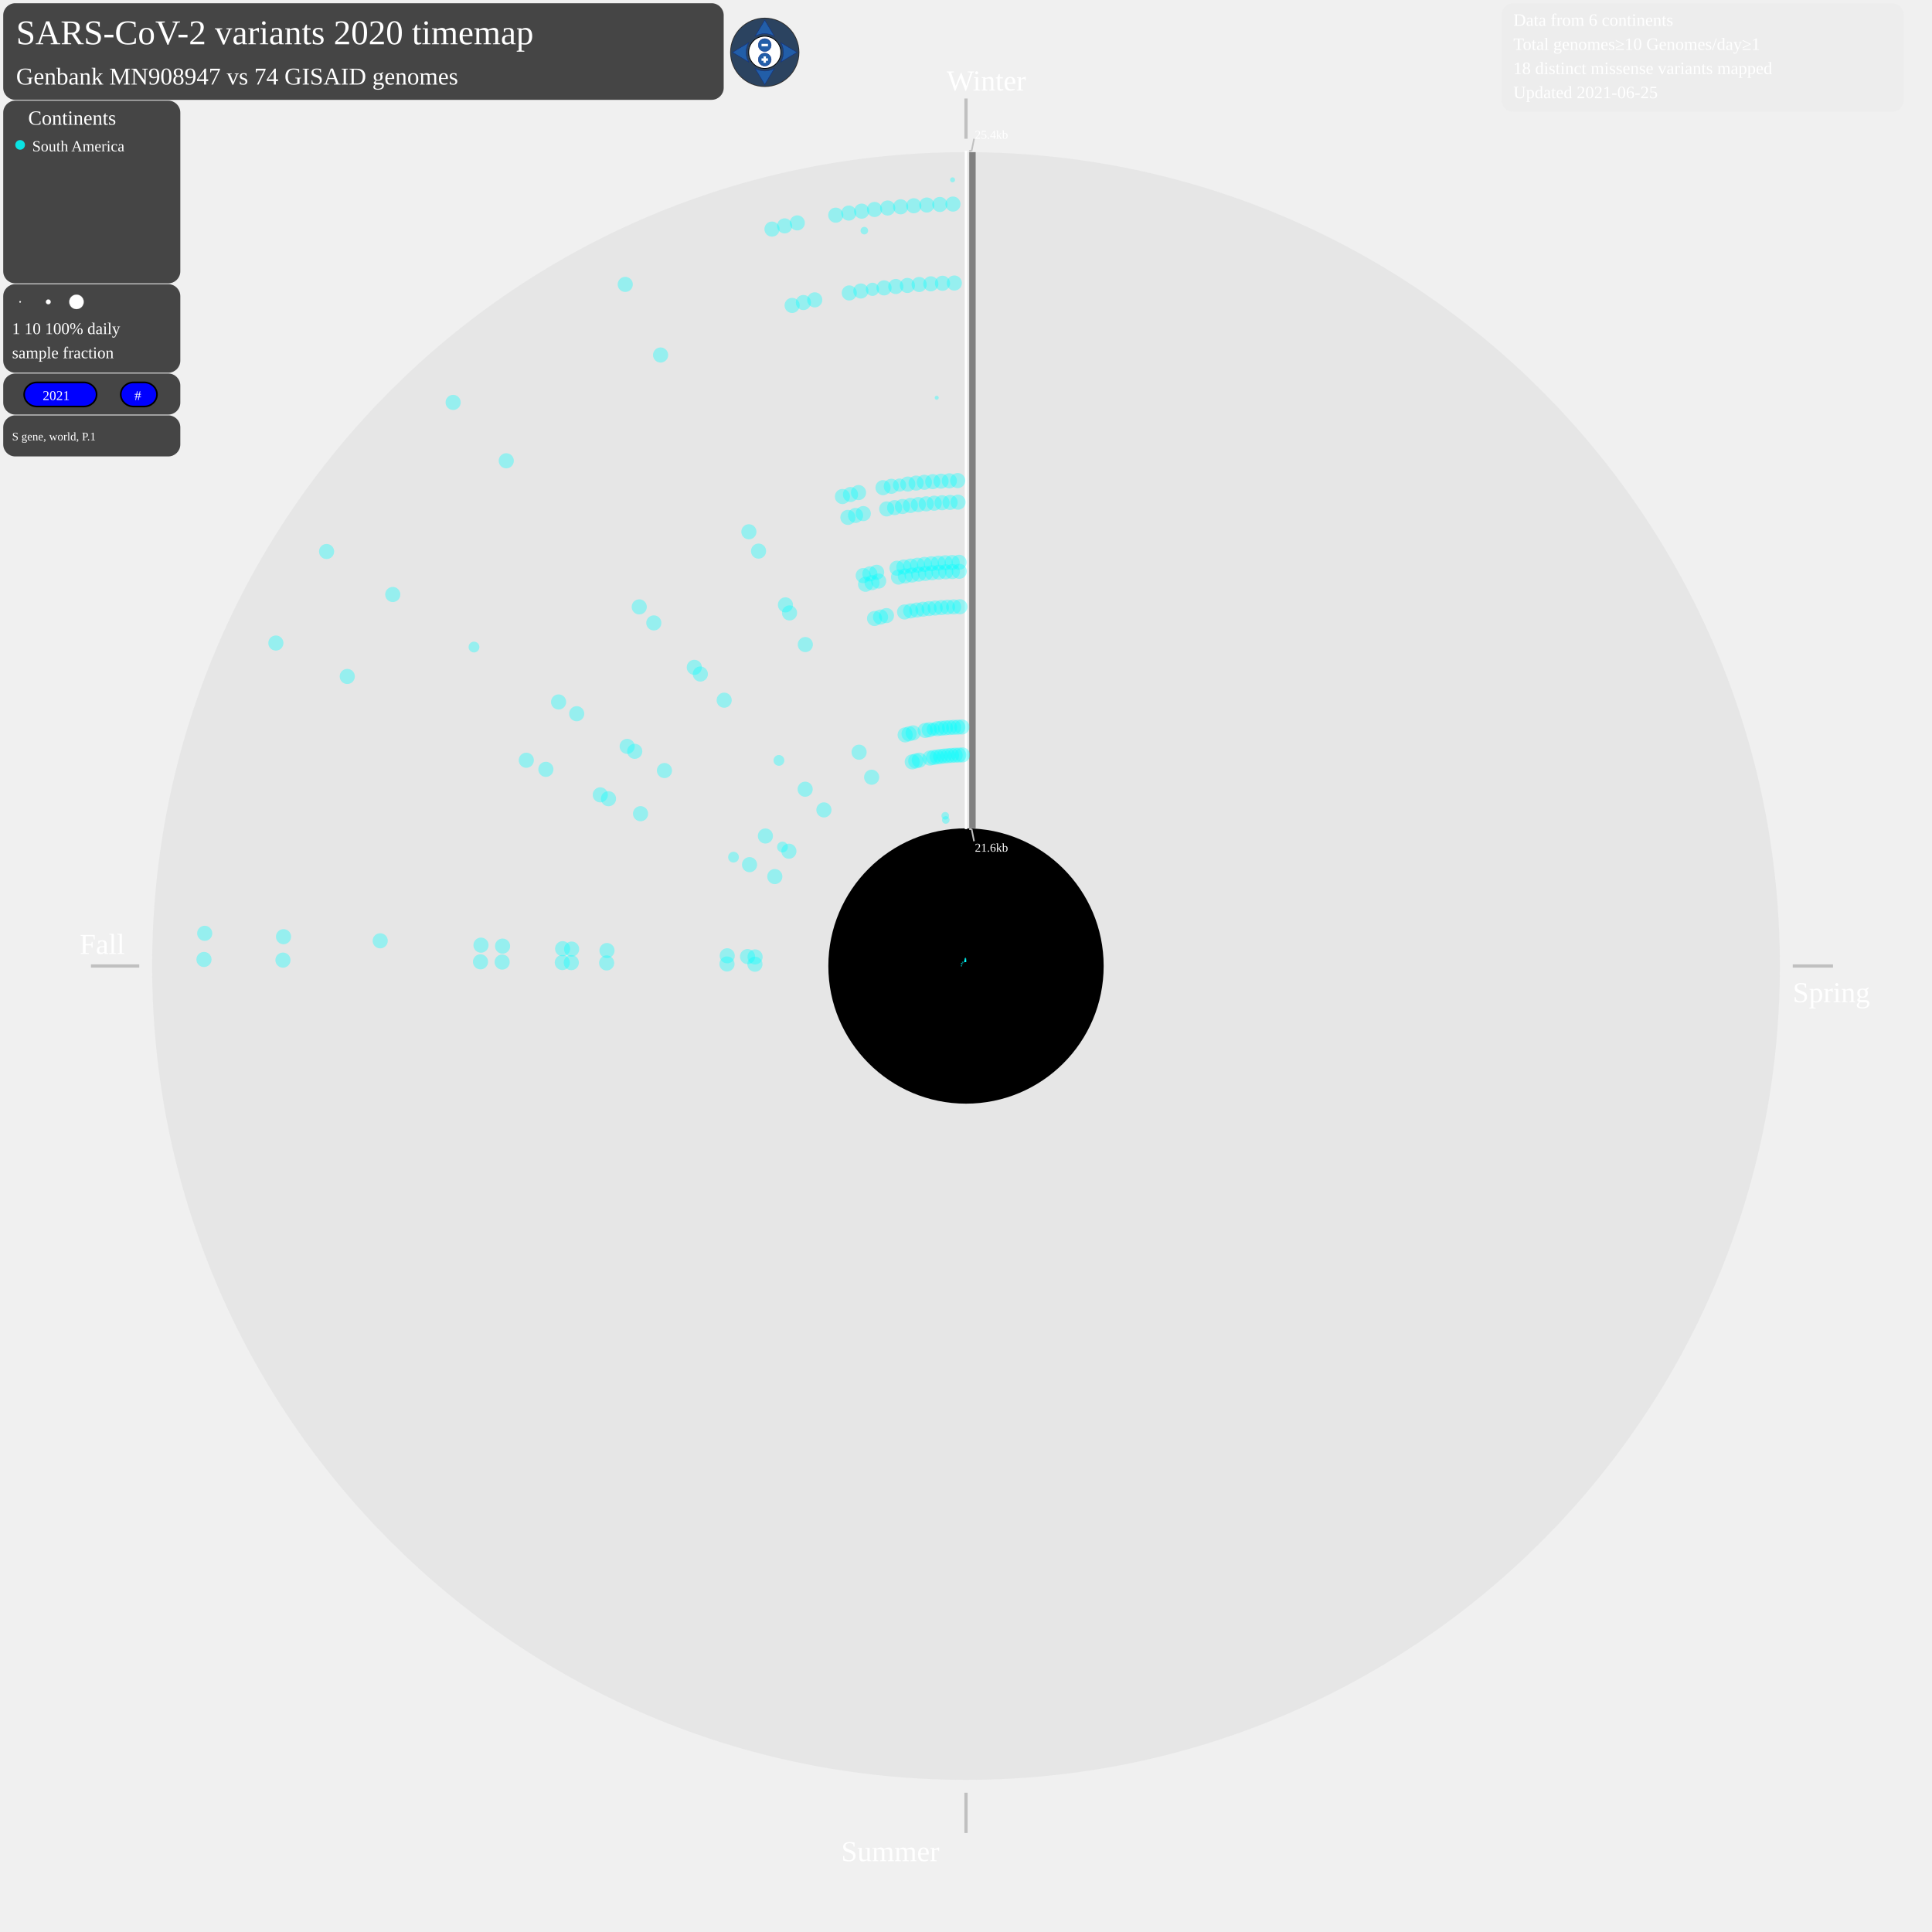
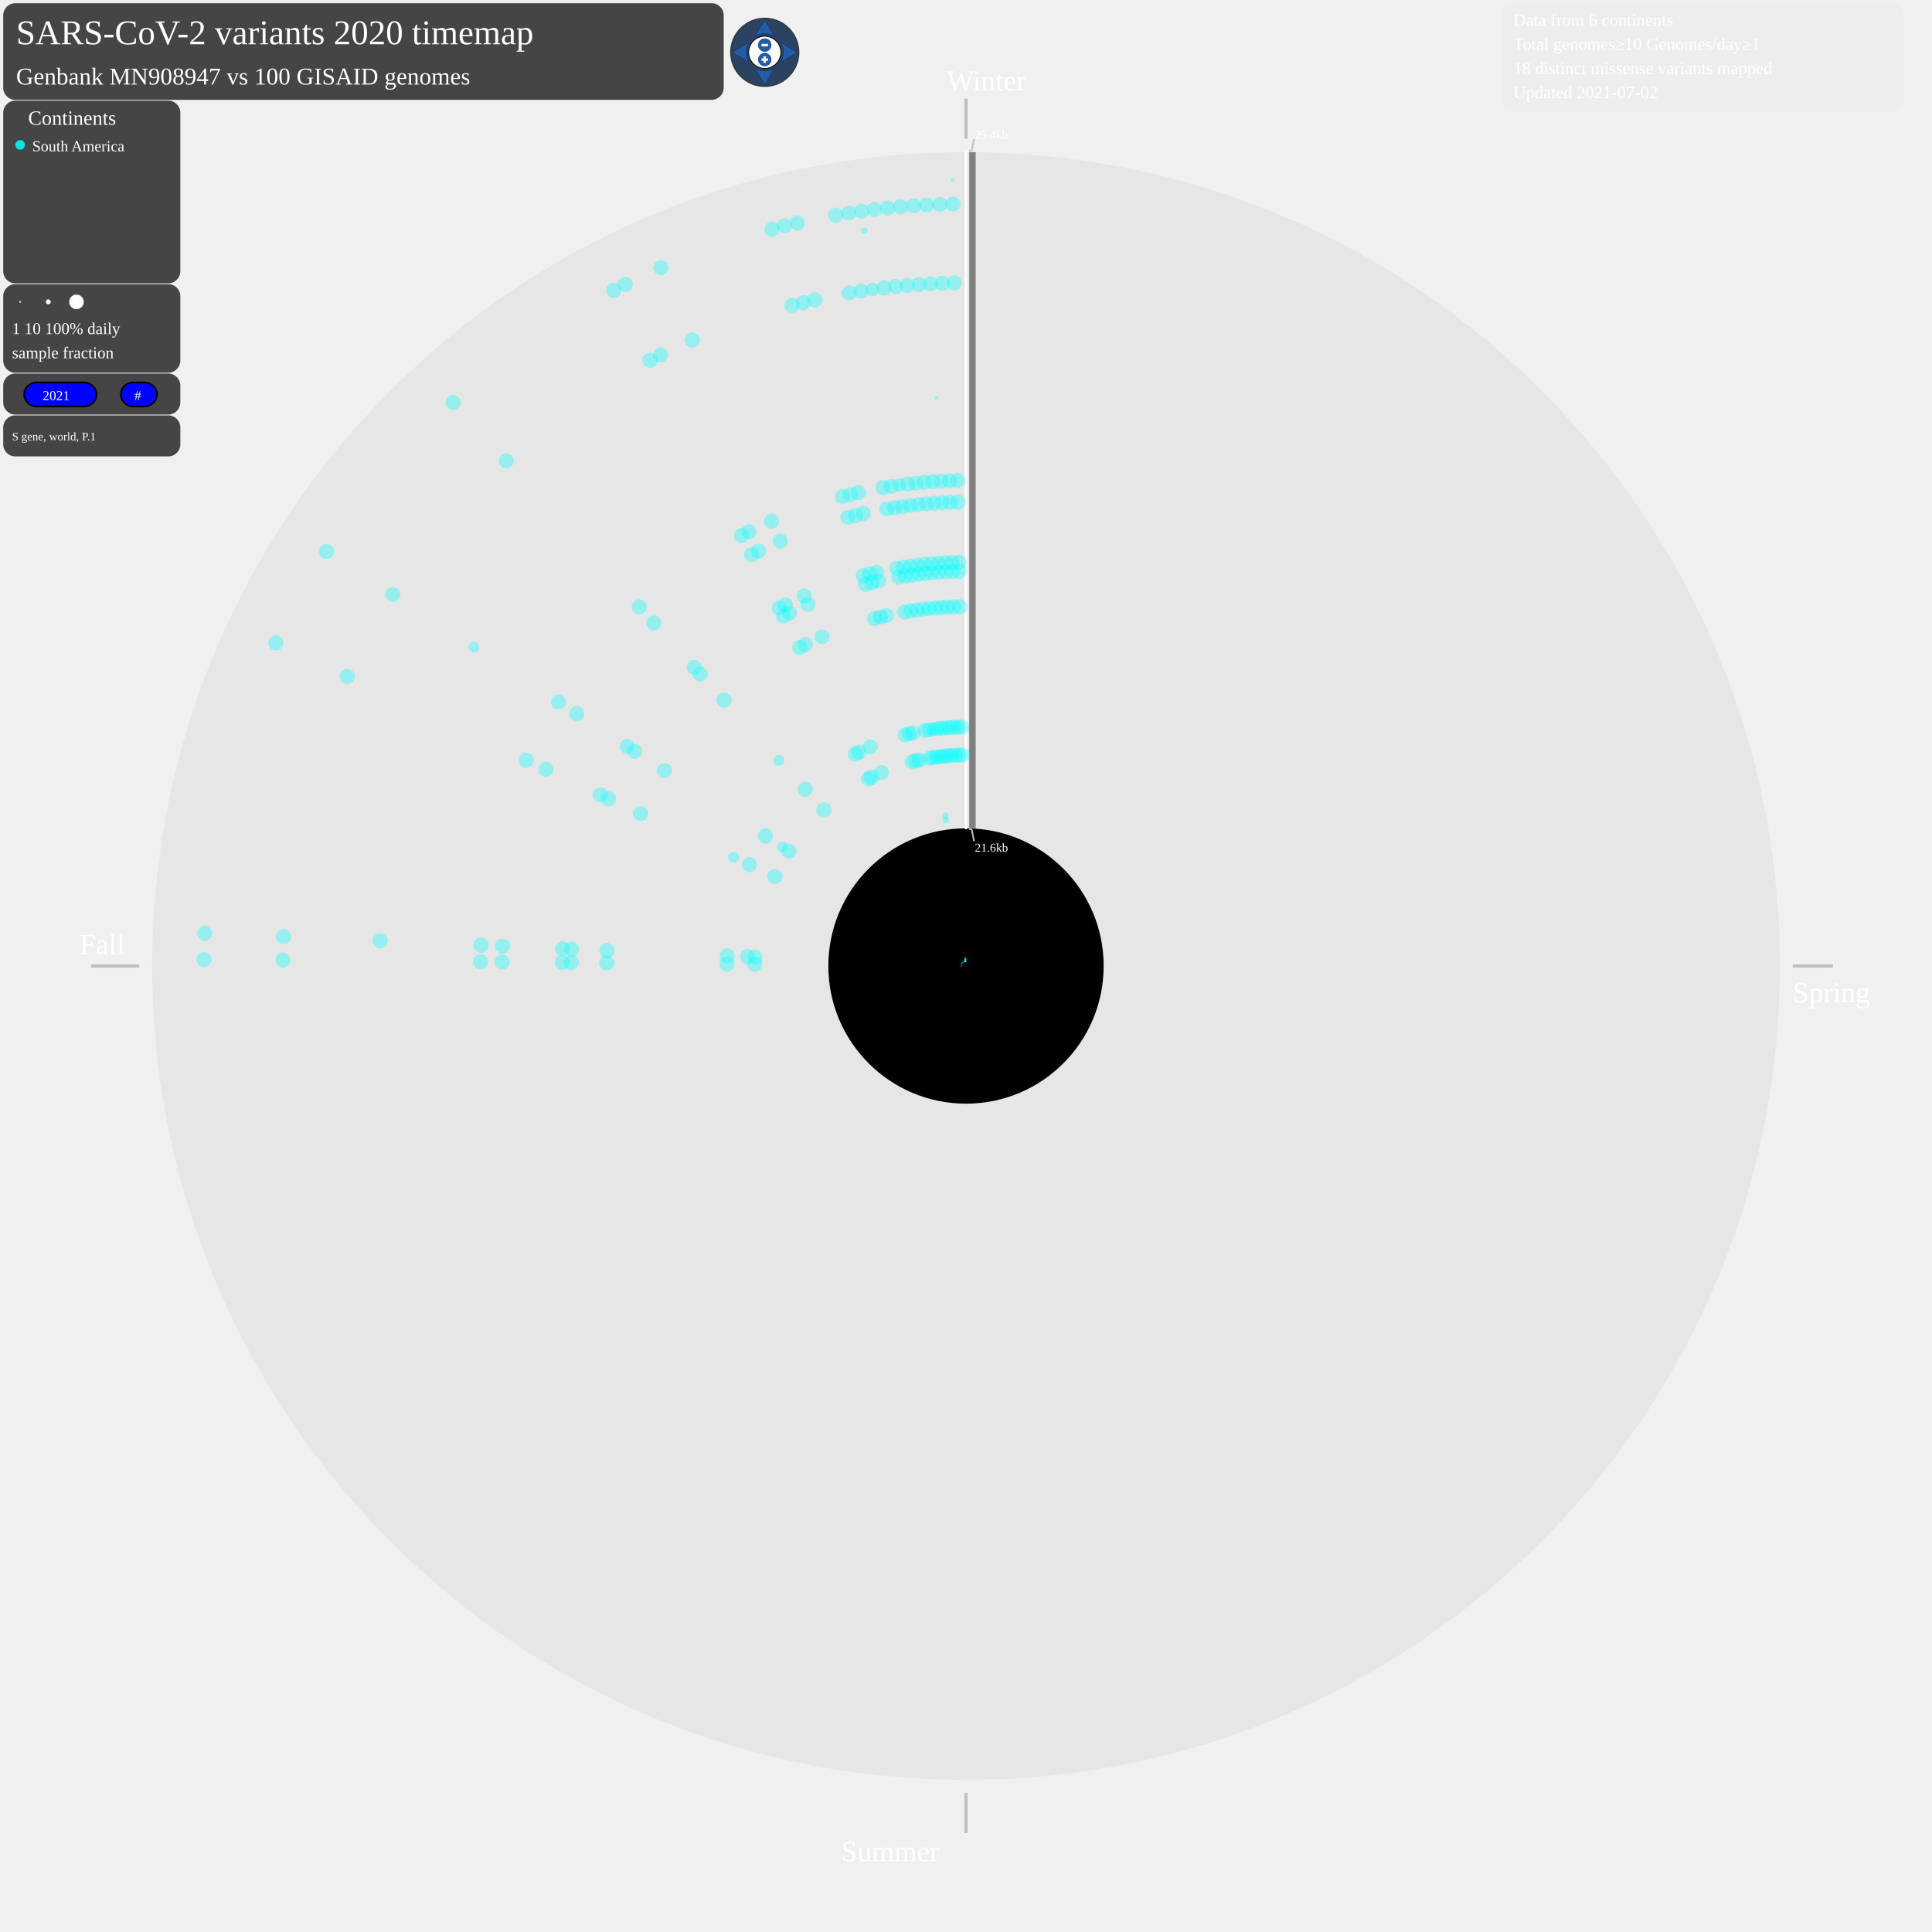
<svg xmlns="http://www.w3.org/2000/svg" width="2400" height="2400" style="background-color:black" viewBox="0 0 2400 2400" id="map-svg">
  <defs>
    <style type="text/css">
	.sb {
	stroke-width:0.8;
	stroke-opacity:0.7;
	}
	.sb:hover {
	stroke-width:0.8;
	stroke-opacity:1.0;
	}
	.compass {
	fill: #fff;
	stroke: #000;
	stroke-width: 1;
	}
	.button {
	fill: #225EA8;
	stroke: #0C2C84;
	stroke-width: 0.5;
	stroke-miterlimit:6;
	stroke-linecap: round;
	}
	.button:hover {
	stroke-width: 1;
	}
	.plus-minus {
	fill: #fff;
	pointer-events: none;
	}
	.legendcol {
	stroke: none;
	fill-opacity:0.85;
	}
	.legendcol:hover {
	fill-opacity:1.0;
	}
	.cv {
	stroke: none;
	fill-opacity:0.35;
	}
	.cv:hover {
	stroke: none;
	fill-opacity:0.8;
	}
	.SouthAmerica {
	stroke: none;
	fill-opacity:0.6;
	}
	.SouthAmerica:hover {
	stroke: none;
	fill-opacity:1.0;
	}
	a:link, a:visited {
	cursor: pointer;
	}
	a:hover, a:active {
	outline: dotted 2px yellow;
	}
	g:hover, g:active {
	outline: dotted 2px yellow;
	}
	.static {
	cursor: not-allowed;
	}
	.draggable, .draggable-group {
	cursor: pointer;
	}
	svg text {
	cursor: default;
	-webkit-user-select: none;
	-moz-user-select: none;
	-ms-user-select: none;
	user-select: none;
	}
	</style>
  </defs>
  <text font-size="3.6em" x="20" y="55" fill="white">SARS-CoV-2 variants 2020 timemap</text>
  <g id="matrix-group" transform="matrix(1 0 0 1 0 0)" class="draggable-group">
    <circle cx="1200" cy="1200" r="1011" style="fill:grey;stroke:black;stroke-width:0;fill-opacity:0.085;" />
    <circle cx="1200" cy="1200" r="171" style="fill:black;stroke:black;stroke-width:0;fill-opacity:1;" />
    <line x1="1200" y1="122.363" x2="1200" y2="172.363" style="stroke:silver;stroke-width:4" />
    <text font-size="3.0em" x="1176" y="112.363" fill="white">Winter</text>
    <line x1="2227" y1="1200" x2="2277" y2="1200" style="stroke:silver;stroke-width:4" />
    <text font-size="3.0em" x="2227" y="1245" fill="white">Spring</text>
    <line x1="1200" y1="2227" x2="1200" y2="2277" style="stroke:silver;stroke-width:4" />
    <text font-size="3.0em" x="1045" y="2312" fill="white">Summer</text>
    <line x1="173" y1="1200" x2="113" y2="1200" style="stroke:silver;stroke-width:4" />
    <text font-size="3.0em" x="99" y="1185" fill="white">Fall</text>
    <g>
      <line x1="1208" y1="1029" x2="1208" y2="189" style="stroke:grey;stroke-width:8" />
    </g>
    <line x1="1200" y1="187.363" x2="1200" y2="1030" style="stroke:white;stroke-width:3" />
    <line x1="1204" y1="187.363" x2="1207" y2="187.363" style="stroke:silver;stroke-width:2" />
    <line x1="1207" y1="187.363" x2="1210" y2="172.363" style="stroke:silver;stroke-width:2" />
    <line x1="1204" y1="1030" x2="1207" y2="1030" style="stroke:silver;stroke-width:2" />
    <line x1="1207" y1="1030" x2="1210" y2="1045" style="stroke:silver;stroke-width:2" />
    <text font-size="1.25em" x="1211" y="172.363" fill="white">25.4kb</text>
    <text font-size="1.25em" x="1211" y="1058" fill="white">21.6kb</text>
    <g class="SouthAmerica">
      <line x1="1195.0" y1="1200.0" x2="1193.6" y2="1199.9" style="stroke:cyan;" class="sb" />
    </g>
    <g class="SouthAmerica">
      <circle cx="937.8" cy="1197.8" r="9.4" style="fill:cyan;" class="cv" />
    </g>
    <g class="SouthAmerica">
      <circle cx="903.1" cy="1197.5" r="9.4" style="fill:cyan;" class="cv" />
    </g>
    <g class="SouthAmerica">
      <circle cx="753.6" cy="1196.2" r="9.4" style="fill:cyan;" class="cv" />
    </g>
    <g class="SouthAmerica">
      <circle cx="709.7" cy="1195.8" r="9.4" style="fill:cyan;" class="cv" />
    </g>
    <g class="SouthAmerica">
      <circle cx="698.5" cy="1195.7" r="9.4" style="fill:cyan;" class="cv" />
    </g>
    <g class="SouthAmerica">
      <circle cx="623.8" cy="1195.1" r="9.4" style="fill:cyan;" class="cv" />
    </g>
    <g class="SouthAmerica">
      <circle cx="596.9" cy="1194.8" r="9.4" style="fill:cyan;" class="cv" />
    </g>
    <g class="SouthAmerica">
      <circle cx="351.5" cy="1192.7" r="9.4" style="fill:cyan;" class="cv" />
    </g>
    <g class="SouthAmerica">
      <circle cx="253.4" cy="1191.9" r="9.4" style="fill:cyan;" class="cv" />
    </g>
    <g class="SouthAmerica">
      <line x1="1195.0" y1="1199.8" x2="1193.7" y2="1199.7" style="stroke:cyan;" class="sb" />
    </g>
    <g class="SouthAmerica">
      <circle cx="938.0" cy="1188.7" r="9.4" style="fill:cyan;" class="cv" />
    </g>
    <g class="SouthAmerica">
      <circle cx="928.6" cy="1188.3" r="9.4" style="fill:cyan;" class="cv" />
    </g>
    <g class="SouthAmerica">
      <circle cx="903.4" cy="1187.3" r="9.4" style="fill:cyan;" class="cv" />
    </g>
    <g class="SouthAmerica">
      <circle cx="754.0" cy="1180.8" r="9.4" style="fill:cyan;" class="cv" />
    </g>
    <g class="SouthAmerica">
      <circle cx="710.1" cy="1179.0" r="9.4" style="fill:cyan;" class="cv" />
    </g>
    <g class="SouthAmerica">
      <circle cx="698.9" cy="1178.5" r="9.4" style="fill:cyan;" class="cv" />
    </g>
    <g class="SouthAmerica">
      <circle cx="624.3" cy="1175.3" r="9.4" style="fill:cyan;" class="cv" />
    </g>
    <g class="SouthAmerica">
      <circle cx="597.5" cy="1174.1" r="9.4" style="fill:cyan;" class="cv" />
    </g>
    <g class="SouthAmerica">
      <circle cx="472.3" cy="1168.7" r="9.4" style="fill:cyan;" class="cv" />
    </g>
    <g class="SouthAmerica">
      <circle cx="352.2" cy="1163.6" r="9.4" style="fill:cyan;" class="cv" />
    </g>
    <g class="SouthAmerica">
      <circle cx="254.3" cy="1159.4" r="9.4" style="fill:cyan;" class="cv" />
    </g>
    <g class="SouthAmerica">
      <line x1="1195.5" y1="1197.9" x2="1193.5" y2="1197.0" style="stroke:cyan;" class="sb" />
    </g>
    <g class="SouthAmerica">
      <circle cx="962.5" cy="1088.9" r="9.4" style="fill:cyan;" class="cv" />
    </g>
    <g class="SouthAmerica">
      <circle cx="931.1" cy="1074.1" r="9.4" style="fill:cyan;" class="cv" />
    </g>
    <g class="SouthAmerica">
      <circle cx="911.2" cy="1064.8" r="6.7" style="fill:cyan;" class="cv" />
    </g>
    <g class="SouthAmerica">
      <circle cx="795.7" cy="1010.8" r="9.4" style="fill:cyan;" class="cv" />
    </g>
    <g class="SouthAmerica">
      <circle cx="755.9" cy="992.2" r="9.4" style="fill:cyan;" class="cv" />
    </g>
    <g class="SouthAmerica">
      <circle cx="745.7" cy="987.4" r="9.4" style="fill:cyan;" class="cv" />
    </g>
    <g class="SouthAmerica">
      <circle cx="678.1" cy="955.7" r="9.4" style="fill:cyan;" class="cv" />
    </g>
    <g class="SouthAmerica">
      <circle cx="653.8" cy="944.4" r="9.4" style="fill:cyan;" class="cv" />
    </g>
    <g class="SouthAmerica">
      <circle cx="431.4" cy="840.3" r="9.4" style="fill:cyan;" class="cv" />
    </g>
    <g class="SouthAmerica">
      <circle cx="342.7" cy="798.8" r="9.4" style="fill:cyan;" class="cv" />
    </g>
    <g class="SouthAmerica">
      <line x1="1195.8" y1="1197.3" x2="1194.0" y2="1196.1" style="stroke:cyan;" class="sb" />
    </g>
    <g class="SouthAmerica">
      <circle cx="980.0" cy="1057.4" r="9.4" style="fill:cyan;" class="cv" />
    </g>
    <g class="SouthAmerica">
      <circle cx="972.0" cy="1052.2" r="6.7" style="fill:cyan;" class="cv" />
    </g>
    <g class="SouthAmerica">
      <circle cx="950.8" cy="1038.5" r="9.4" style="fill:cyan;" class="cv" />
    </g>
    <g class="SouthAmerica">
      <circle cx="825.4" cy="957.2" r="9.4" style="fill:cyan;" class="cv" />
    </g>
    <g class="SouthAmerica">
      <circle cx="788.5" cy="933.3" r="9.4" style="fill:cyan;" class="cv" />
    </g>
    <g class="SouthAmerica">
      <circle cx="779.1" cy="927.2" r="9.4" style="fill:cyan;" class="cv" />
    </g>
    <g class="SouthAmerica">
      <circle cx="716.4" cy="886.6" r="9.4" style="fill:cyan;" class="cv" />
    </g>
    <g class="SouthAmerica">
      <circle cx="693.9" cy="872.0" r="9.4" style="fill:cyan;" class="cv" />
    </g>
    <g class="SouthAmerica">
      <circle cx="588.8" cy="803.8" r="6.7" style="fill:cyan;" class="cv" />
    </g>
    <g class="SouthAmerica">
      <circle cx="487.9" cy="738.5" r="9.4" style="fill:cyan;" class="cv" />
    </g>
    <g class="SouthAmerica">
      <circle cx="405.7" cy="685.1" r="9.4" style="fill:cyan;" class="cv" />
    </g>
    <g class="SouthAmerica">
      <line x1="1196.6" y1="1196.3" x2="1195.2" y2="1194.7" style="stroke:cyan;" class="sb" />
    </g>
    <g class="SouthAmerica">
      <circle cx="1023.5" cy="1006.1" r="9.4" style="fill:cyan;" class="cv" />
    </g>
    <g class="SouthAmerica">
      <circle cx="1000.2" cy="980.4" r="9.4" style="fill:cyan;" class="cv" />
    </g>
    <g class="SouthAmerica">
      <circle cx="967.6" cy="944.6" r="6.7" style="fill:cyan;" class="cv" />
    </g>
    <g class="SouthAmerica">
      <circle cx="899.6" cy="869.8" r="9.4" style="fill:cyan;" class="cv" />
    </g>
    <g class="SouthAmerica">
      <circle cx="870.0" cy="837.3" r="9.4" style="fill:cyan;" class="cv" />
    </g>
    <g class="SouthAmerica">
      <circle cx="862.5" cy="829.0" r="9.4" style="fill:cyan;" class="cv" />
    </g>
    <g class="SouthAmerica">
      <circle cx="812.2" cy="773.8" r="9.4" style="fill:cyan;" class="cv" />
    </g>
    <g class="SouthAmerica">
      <circle cx="794.1" cy="753.9" r="9.4" style="fill:cyan;" class="cv" />
    </g>
    <g class="SouthAmerica">
      <circle cx="628.9" cy="572.4" r="9.4" style="fill:cyan;" class="cv" />
    </g>
    <g class="SouthAmerica">
      <circle cx="562.9" cy="499.9" r="9.4" style="fill:cyan;" class="cv" />
    </g>
    <g class="SouthAmerica">
-       <line x1="1197.8" y1="1195.5" x2="1197.2" y2="1194.3" style="stroke:cyan;" class="sb" />
+       <line x1="1197.7" y1="1195.6" x2="1197.1" y2="1194.4" style="stroke:cyan;" class="sb" />
+     </g>
+     <g class="SouthAmerica">
+       <circle cx="1078.8" cy="967.5" r="9.4" style="fill:cyan;" class="cv" />
+     </g>
+     <g class="SouthAmerica">
+       <circle cx="1062.7" cy="936.7" r="9.4" style="fill:cyan;" class="cv" />
+     </g>
+     <g class="SouthAmerica">
+       <circle cx="993.6" cy="804.2" r="9.4" style="fill:cyan;" class="cv" />
+     </g>
+     <g class="SouthAmerica">
+       <circle cx="973.3" cy="765.2" r="9.4" style="fill:cyan;" class="cv" />
+     </g>
+     <g class="SouthAmerica">
+       <circle cx="968.1" cy="755.3" r="9.4" style="fill:cyan;" class="cv" />
+     </g>
+     <g class="SouthAmerica">
+       <circle cx="933.6" cy="689.0" r="9.4" style="fill:cyan;" class="cv" />
+     </g>
+     <g class="SouthAmerica">
+       <circle cx="921.2" cy="665.3" r="9.4" style="fill:cyan;" class="cv" />
+     </g>
+     <g class="SouthAmerica">
+       <circle cx="807.6" cy="447.6" r="9.4" style="fill:cyan;" class="cv" />
+     </g>
+     <g class="SouthAmerica">
+       <circle cx="762.3" cy="360.7" r="9.4" style="fill:cyan;" class="cv" />
+     </g>
+     <g class="SouthAmerica">
+       <line x1="1197.8" y1="1195.5" x2="1196.8" y2="1193.6" style="stroke:cyan;" class="sb" />
    </g>
    <g class="SouthAmerica">
      <circle cx="1082.8" cy="965.5" r="9.4" style="fill:cyan;" class="cv" />
    </g>
    <g class="SouthAmerica">
      <circle cx="1067.2" cy="934.4" r="9.4" style="fill:cyan;" class="cv" />
    </g>
    <g class="SouthAmerica">
      <circle cx="1000.4" cy="800.7" r="9.4" style="fill:cyan;" class="cv" />
    </g>
    <g class="SouthAmerica">
      <circle cx="980.8" cy="761.4" r="9.4" style="fill:cyan;" class="cv" />
    </g>
    <g class="SouthAmerica">
      <circle cx="975.7" cy="751.4" r="9.4" style="fill:cyan;" class="cv" />
    </g>
    <g class="SouthAmerica">
      <circle cx="942.3" cy="684.6" r="9.4" style="fill:cyan;" class="cv" />
    </g>
    <g class="SouthAmerica">
      <circle cx="930.3" cy="660.6" r="9.4" style="fill:cyan;" class="cv" />
    </g>
    <g class="SouthAmerica">
      <circle cx="820.6" cy="441.0" r="9.4" style="fill:cyan;" class="cv" />
    </g>
    <g class="SouthAmerica">
      <circle cx="776.7" cy="353.3" r="9.4" style="fill:cyan;" class="cv" />
    </g>
    <g class="SouthAmerica">
+       <line x1="1198.0" y1="1195.4" x2="1197.5" y2="1194.2" style="stroke:cyan;" class="sb" />
+     </g>
+     <g class="SouthAmerica">
+       <circle cx="1095.0" cy="959.8" r="9.4" style="fill:cyan;" class="cv" />
+     </g>
+     <g class="SouthAmerica">
+       <circle cx="1081.1" cy="927.9" r="9.4" style="fill:cyan;" class="cv" />
+     </g>
+     <g class="SouthAmerica">
+       <circle cx="1021.2" cy="791.0" r="9.4" style="fill:cyan;" class="cv" />
+     </g>
+     <g class="SouthAmerica">
+       <circle cx="1003.6" cy="750.7" r="9.4" style="fill:cyan;" class="cv" />
+     </g>
+     <g class="SouthAmerica">
+       <circle cx="999.1" cy="740.4" r="9.4" style="fill:cyan;" class="cv" />
+     </g>
+     <g class="SouthAmerica">
+       <circle cx="969.2" cy="672.0" r="9.4" style="fill:cyan;" class="cv" />
+     </g>
+     <g class="SouthAmerica">
+       <circle cx="958.5" cy="647.4" r="9.4" style="fill:cyan;" class="cv" />
+     </g>
+     <g class="SouthAmerica">
+       <circle cx="860.1" cy="422.5" r="9.4" style="fill:cyan;" class="cv" />
+     </g>
+     <g class="SouthAmerica">
+       <circle cx="820.9" cy="332.6" r="9.4" style="fill:cyan;" class="cv" />
+     </g>
+     <g class="SouthAmerica">
      <line x1="1198.7" y1="1195.2" x2="1198.4" y2="1193.9" style="stroke:cyan;" class="sb" />
    </g>
    <g class="SouthAmerica">
      <circle cx="1133.2" cy="946.4" r="9.4" style="fill:cyan;" class="cv" />
    </g>
    <g class="SouthAmerica">
      <circle cx="1124.4" cy="912.9" r="9.4" style="fill:cyan;" class="cv" />
    </g>
    <g class="SouthAmerica">
      <circle cx="1086.4" cy="768.3" r="9.4" style="fill:cyan;" class="cv" />
    </g>
    <g class="SouthAmerica">
      <circle cx="1075.2" cy="725.8" r="9.4" style="fill:cyan;" class="cv" />
    </g>
    <g class="SouthAmerica">
      <circle cx="1072.3" cy="715.0" r="9.4" style="fill:cyan;" class="cv" />
    </g>
    <g class="SouthAmerica">
      <circle cx="1053.3" cy="642.7" r="9.4" style="fill:cyan;" class="cv" />
    </g>
    <g class="SouthAmerica">
      <circle cx="1046.5" cy="616.8" r="9.4" style="fill:cyan;" class="cv" />
    </g>
    <g class="SouthAmerica">
      <circle cx="984.0" cy="379.4" r="9.4" style="fill:cyan;" class="cv" />
    </g>
    <g class="SouthAmerica">
      <circle cx="959.0" cy="284.6" r="9.4" style="fill:cyan;" class="cv" />
    </g>
    <g class="SouthAmerica">
      <line x1="1198.8" y1="1195.1" x2="1198.2" y2="1192.5" style="stroke:cyan;" class="sb" />
    </g>
    <g class="SouthAmerica">
      <circle cx="1137.6" cy="945.3" r="9.4" style="fill:cyan;" class="cv" />
    </g>
    <g class="SouthAmerica">
      <circle cx="1129.3" cy="911.6" r="9.4" style="fill:cyan;" class="cv" />
    </g>
    <g class="SouthAmerica">
      <circle cx="1093.8" cy="766.5" r="9.4" style="fill:cyan;" class="cv" />
    </g>
    <g class="SouthAmerica">
      <circle cx="1083.3" cy="723.8" r="9.4" style="fill:cyan;" class="cv" />
    </g>
    <g class="SouthAmerica">
      <circle cx="1080.6" cy="712.9" r="9.4" style="fill:cyan;" class="cv" />
    </g>
    <g class="SouthAmerica">
      <circle cx="1062.8" cy="640.3" r="9.4" style="fill:cyan;" class="cv" />
    </g>
    <g class="SouthAmerica">
      <circle cx="1056.5" cy="614.3" r="9.4" style="fill:cyan;" class="cv" />
    </g>
    <g class="SouthAmerica">
      <circle cx="998.0" cy="375.8" r="9.4" style="fill:cyan;" class="cv" />
    </g>
    <g class="SouthAmerica">
      <circle cx="974.7" cy="280.6" r="9.4" style="fill:cyan;" class="cv" />
    </g>
    <g class="SouthAmerica">
-       <line x1="1198.9" y1="1195.1" x2="1198.3" y2="1192.5" style="stroke:cyan;" class="sb" />
+       <line x1="1198.9" y1="1195.1" x2="1198.2" y2="1192.1" style="stroke:cyan;" class="sb" />
    </g>
    <g class="SouthAmerica">
      <circle cx="1142.0" cy="944.3" r="9.4" style="fill:cyan;" class="cv" />
    </g>
    <g class="SouthAmerica">
      <circle cx="1134.3" cy="910.4" r="9.4" style="fill:cyan;" class="cv" />
    </g>
    <g class="SouthAmerica">
      <circle cx="1101.2" cy="764.7" r="9.4" style="fill:cyan;" class="cv" />
    </g>
    <g class="SouthAmerica">
      <circle cx="1091.5" cy="721.8" r="9.4" style="fill:cyan;" class="cv" />
    </g>
    <g class="SouthAmerica">
      <circle cx="1089.0" cy="710.9" r="9.4" style="fill:cyan;" class="cv" />
    </g>
    <g class="SouthAmerica">
      <circle cx="1072.4" cy="638.0" r="9.4" style="fill:cyan;" class="cv" />
    </g>
    <g class="SouthAmerica">
      <circle cx="1066.5" cy="611.9" r="9.4" style="fill:cyan;" class="cv" />
    </g>
    <g class="SouthAmerica">
      <circle cx="1012.1" cy="372.5" r="9.4" style="fill:cyan;" class="cv" />
    </g>
    <g class="SouthAmerica">
      <circle cx="990.4" cy="276.9" r="9.4" style="fill:cyan;" class="cv" />
    </g>
    <g class="SouthAmerica">
-       <line x1="1199.1" y1="1195.1" x2="1198.5" y2="1191.1" style="stroke:cyan;" class="sb" />
+       <line x1="1199.1" y1="1195.1" x2="1198.4" y2="1190.6" style="stroke:cyan;" class="sb" />
    </g>
    <g class="SouthAmerica">
      <circle cx="1155.2" cy="941.7" r="9.4" style="fill:cyan;" class="cv" />
    </g>
    <g class="SouthAmerica">
      <circle cx="1149.3" cy="907.4" r="9.4" style="fill:cyan;" class="cv" />
    </g>
    <g class="SouthAmerica">
      <circle cx="1123.7" cy="760.2" r="9.4" style="fill:cyan;" class="cv" />
    </g>
    <g class="SouthAmerica">
      <circle cx="1116.2" cy="716.9" r="9.4" style="fill:cyan;" class="cv" />
    </g>
    <g class="SouthAmerica">
      <circle cx="1114.3" cy="705.8" r="9.4" style="fill:cyan;" class="cv" />
    </g>
    <g class="SouthAmerica">
      <circle cx="1101.5" cy="632.2" r="9.4" style="fill:cyan;" class="cv" />
    </g>
    <g class="SouthAmerica">
      <circle cx="1096.9" cy="605.8" r="9.4" style="fill:cyan;" class="cv" />
    </g>
    <g class="SouthAmerica">
      <circle cx="1055.0" cy="363.9" r="9.4" style="fill:cyan;" class="cv" />
    </g>
    <g class="SouthAmerica">
      <circle cx="1038.2" cy="267.3" r="9.4" style="fill:cyan;" class="cv" />
    </g>
    <g class="SouthAmerica">
-       <line x1="1199.2" y1="1195.1" x2="1198.8" y2="1192.4" style="stroke:cyan;" class="sb" />
+       <line x1="1199.2" y1="1195.1" x2="1198.6" y2="1191.3" style="stroke:cyan;" class="sb" />
    </g>
    <g class="SouthAmerica">
      <circle cx="1159.7" cy="940.9" r="9.4" style="fill:cyan;" class="cv" />
    </g>
    <g class="SouthAmerica">
      <circle cx="1154.3" cy="906.6" r="9.4" style="fill:cyan;" class="cv" />
    </g>
    <g class="SouthAmerica">
      <circle cx="1131.3" cy="758.9" r="9.4" style="fill:cyan;" class="cv" />
    </g>
    <g class="SouthAmerica">
      <circle cx="1124.6" cy="715.5" r="9.4" style="fill:cyan;" class="cv" />
    </g>
    <g class="SouthAmerica">
      <circle cx="1122.8" cy="704.4" r="9.4" style="fill:cyan;" class="cv" />
    </g>
    <g class="SouthAmerica">
      <circle cx="1111.3" cy="630.6" r="9.4" style="fill:cyan;" class="cv" />
    </g>
    <g class="SouthAmerica">
      <circle cx="1107.2" cy="604.1" r="9.4" style="fill:cyan;" class="cv" />
    </g>
    <g class="SouthAmerica">
      <circle cx="1069.4" cy="361.5" r="9.4" style="fill:cyan;" class="cv" />
    </g>
    <g class="SouthAmerica">
      <circle cx="1054.4" cy="264.7" r="9.4" style="fill:cyan;" class="cv" />
    </g>
    <g class="SouthAmerica">
-       <line x1="1199.3" y1="1195.0" x2="1198.6" y2="1190.1" style="stroke:cyan;" class="sb" />
-     </g>
-     <g class="SouthAmerica">
-       <circle cx="1174.9" cy="1018.6" r="4.7" style="fill:cyan;" class="cv" />
-     </g>
-     <g class="SouthAmerica">
-       <circle cx="1174.2" cy="1013.4" r="4.7" style="fill:cyan;" class="cv" />
+       <line x1="1199.3" y1="1195.0" x2="1198.6" y2="1189.7" style="stroke:cyan;" class="sb" />
+     </g>
+     <g class="SouthAmerica">
+       <circle cx="1174.9" cy="1018.6" r="4.2" style="fill:cyan;" class="cv" />
+     </g>
+     <g class="SouthAmerica">
+       <circle cx="1174.2" cy="1013.4" r="4.2" style="fill:cyan;" class="cv" />
    </g>
    <g class="SouthAmerica">
      <circle cx="1164.1" cy="940.3" r="9.4" style="fill:cyan;" class="cv" />
    </g>
    <g class="SouthAmerica">
-       <circle cx="1159.3" cy="905.9" r="8.2" style="fill:cyan;" class="cv" />
+       <circle cx="1159.3" cy="905.9" r="8.4" style="fill:cyan;" class="cv" />
    </g>
    <g class="SouthAmerica">
      <circle cx="1138.9" cy="757.8" r="9.4" style="fill:cyan;" class="cv" />
    </g>
    <g class="SouthAmerica">
      <circle cx="1132.9" cy="714.3" r="9.4" style="fill:cyan;" class="cv" />
    </g>
    <g class="SouthAmerica">
      <circle cx="1131.3" cy="703.2" r="9.4" style="fill:cyan;" class="cv" />
    </g>
    <g class="SouthAmerica">
      <circle cx="1121.1" cy="629.2" r="9.4" style="fill:cyan;" class="cv" />
    </g>
    <g class="SouthAmerica">
-       <circle cx="1117.4" cy="602.6" r="8.2" style="fill:cyan;" class="cv" />
-     </g>
-     <g class="SouthAmerica">
-       <circle cx="1083.8" cy="359.4" r="8.2" style="fill:cyan;" class="cv" />
-     </g>
-     <g class="SouthAmerica">
-       <circle cx="1073.7" cy="286.5" r="4.7" style="fill:cyan;" class="cv" />
+       <circle cx="1117.4" cy="602.6" r="8.4" style="fill:cyan;" class="cv" />
+     </g>
+     <g class="SouthAmerica">
+       <circle cx="1083.8" cy="359.4" r="8.4" style="fill:cyan;" class="cv" />
+     </g>
+     <g class="SouthAmerica">
+       <circle cx="1073.7" cy="286.5" r="4.2" style="fill:cyan;" class="cv" />
    </g>
    <g class="SouthAmerica">
      <circle cx="1070.4" cy="262.3" r="9.4" style="fill:cyan;" class="cv" />
    </g>
    <g class="SouthAmerica">
      <line x1="1199.4" y1="1195.0" x2="1199.2" y2="1193.7" style="stroke:cyan;" class="sb" />
    </g>
    <g class="SouthAmerica">
      <circle cx="1168.5" cy="939.7" r="9.4" style="fill:cyan;" class="cv" />
    </g>
    <g class="SouthAmerica">
      <circle cx="1164.4" cy="905.2" r="9.4" style="fill:cyan;" class="cv" />
    </g>
    <g class="SouthAmerica">
      <circle cx="1146.5" cy="756.8" r="9.4" style="fill:cyan;" class="cv" />
    </g>
    <g class="SouthAmerica">
      <circle cx="1141.2" cy="713.2" r="9.4" style="fill:cyan;" class="cv" />
    </g>
    <g class="SouthAmerica">
      <circle cx="1139.8" cy="702.1" r="9.4" style="fill:cyan;" class="cv" />
    </g>
    <g class="SouthAmerica">
      <circle cx="1130.9" cy="627.9" r="9.4" style="fill:cyan;" class="cv" />
    </g>
    <g class="SouthAmerica">
      <circle cx="1127.7" cy="601.3" r="9.4" style="fill:cyan;" class="cv" />
    </g>
    <g class="SouthAmerica">
      <circle cx="1098.2" cy="357.6" r="9.4" style="fill:cyan;" class="cv" />
    </g>
    <g class="SouthAmerica">
      <circle cx="1086.4" cy="260.2" r="9.4" style="fill:cyan;" class="cv" />
    </g>
    <g class="SouthAmerica">
      <line x1="1199.5" y1="1195.0" x2="1199.3" y2="1192.9" style="stroke:cyan;" class="sb" />
    </g>
    <g class="SouthAmerica">
      <circle cx="1173.0" cy="939.2" r="9.4" style="fill:cyan;" class="cv" />
    </g>
    <g class="SouthAmerica">
      <circle cx="1169.5" cy="904.6" r="9.4" style="fill:cyan;" class="cv" />
    </g>
    <g class="SouthAmerica">
      <circle cx="1154.1" cy="756.0" r="9.4" style="fill:cyan;" class="cv" />
    </g>
    <g class="SouthAmerica">
      <circle cx="1149.6" cy="712.3" r="9.4" style="fill:cyan;" class="cv" />
    </g>
    <g class="SouthAmerica">
      <circle cx="1148.4" cy="701.1" r="9.4" style="fill:cyan;" class="cv" />
    </g>
    <g class="SouthAmerica">
      <circle cx="1140.8" cy="626.8" r="9.4" style="fill:cyan;" class="cv" />
    </g>
    <g class="SouthAmerica">
      <circle cx="1138.0" cy="600.1" r="9.4" style="fill:cyan;" class="cv" />
    </g>
    <g class="SouthAmerica">
      <circle cx="1112.8" cy="355.9" r="9.4" style="fill:cyan;" class="cv" />
    </g>
    <g class="SouthAmerica">
      <circle cx="1102.7" cy="258.4" r="9.4" style="fill:cyan;" class="cv" />
    </g>
    <g class="SouthAmerica">
-       <line x1="1199.6" y1="1195.0" x2="1199.5" y2="1193.7" style="stroke:cyan;" class="sb" />
+       <line x1="1199.6" y1="1195.0" x2="1199.4" y2="1192.9" style="stroke:cyan;" class="sb" />
    </g>
    <g class="SouthAmerica">
      <circle cx="1177.5" cy="938.8" r="9.4" style="fill:cyan;" class="cv" />
    </g>
    <g class="SouthAmerica">
      <circle cx="1174.5" cy="904.2" r="9.4" style="fill:cyan;" class="cv" />
    </g>
    <g class="SouthAmerica">
      <circle cx="1161.7" cy="755.3" r="9.4" style="fill:cyan;" class="cv" />
    </g>
    <g class="SouthAmerica">
      <circle cx="1157.9" cy="711.5" r="9.4" style="fill:cyan;" class="cv" />
    </g>
    <g class="SouthAmerica">
      <circle cx="1157.0" cy="700.3" r="9.4" style="fill:cyan;" class="cv" />
    </g>
    <g class="SouthAmerica">
      <circle cx="1150.6" cy="625.9" r="9.4" style="fill:cyan;" class="cv" />
    </g>
    <g class="SouthAmerica">
      <circle cx="1148.3" cy="599.1" r="9.4" style="fill:cyan;" class="cv" />
    </g>
    <g class="SouthAmerica">
      <circle cx="1127.2" cy="354.6" r="9.4" style="fill:cyan;" class="cv" />
    </g>
    <g class="SouthAmerica">
      <circle cx="1118.8" cy="256.9" r="9.4" style="fill:cyan;" class="cv" />
    </g>
    <g class="SouthAmerica">
      <line x1="1199.7" y1="1195.0" x2="1199.5" y2="1192.3" style="stroke:cyan;" class="sb" />
    </g>
    <g class="SouthAmerica">
      <circle cx="1182.0" cy="938.4" r="9.4" style="fill:cyan;" class="cv" />
    </g>
    <g class="SouthAmerica">
      <circle cx="1179.6" cy="903.8" r="9.4" style="fill:cyan;" class="cv" />
    </g>
    <g class="SouthAmerica">
      <circle cx="1169.4" cy="754.7" r="9.4" style="fill:cyan;" class="cv" />
    </g>
    <g class="SouthAmerica">
      <circle cx="1166.4" cy="710.8" r="9.4" style="fill:cyan;" class="cv" />
    </g>
    <g class="SouthAmerica">
      <circle cx="1165.6" cy="699.6" r="9.4" style="fill:cyan;" class="cv" />
    </g>
    <g class="SouthAmerica">
      <circle cx="1160.5" cy="625.1" r="9.4" style="fill:cyan;" class="cv" />
    </g>
    <g class="SouthAmerica">
      <circle cx="1158.7" cy="598.3" r="9.4" style="fill:cyan;" class="cv" />
    </g>
    <g class="SouthAmerica">
      <circle cx="1141.8" cy="353.4" r="9.4" style="fill:cyan;" class="cv" />
    </g>
    <g class="SouthAmerica">
      <circle cx="1135.1" cy="255.6" r="9.4" style="fill:cyan;" class="cv" />
    </g>
    <g class="SouthAmerica">
-       <line x1="1199.7" y1="1195.0" x2="1199.5" y2="1189.7" style="stroke:cyan;" class="sb" />
+       <line x1="1199.7" y1="1195.0" x2="1199.5" y2="1189.4" style="stroke:cyan;" class="sb" />
    </g>
    <g class="SouthAmerica">
      <circle cx="1186.5" cy="938.1" r="9.4" style="fill:cyan;" class="cv" />
    </g>
    <g class="SouthAmerica">
      <circle cx="1184.7" cy="903.5" r="9.4" style="fill:cyan;" class="cv" />
    </g>
    <g class="SouthAmerica">
      <circle cx="1177.0" cy="754.2" r="9.4" style="fill:cyan;" class="cv" />
    </g>
    <g class="SouthAmerica">
      <circle cx="1174.8" cy="710.3" r="9.4" style="fill:cyan;" class="cv" />
    </g>
    <g class="SouthAmerica">
      <circle cx="1174.2" cy="699.1" r="9.4" style="fill:cyan;" class="cv" />
    </g>
    <g class="SouthAmerica">
      <circle cx="1170.3" cy="624.5" r="9.4" style="fill:cyan;" class="cv" />
    </g>
    <g class="SouthAmerica">
      <circle cx="1169.0" cy="597.7" r="9.4" style="fill:cyan;" class="cv" />
    </g>
    <g class="SouthAmerica">
-       <circle cx="1163.6" cy="494.1" r="2.5" style="fill:cyan;" class="cv" />
+       <circle cx="1163.6" cy="494.1" r="2.3" style="fill:cyan;" class="cv" />
    </g>
    <g class="SouthAmerica">
      <circle cx="1156.3" cy="352.6" r="9.4" style="fill:cyan;" class="cv" />
    </g>
    <g class="SouthAmerica">
      <circle cx="1151.3" cy="254.7" r="9.4" style="fill:cyan;" class="cv" />
    </g>
    <g class="SouthAmerica">
-       <line x1="1199.8" y1="1195.0" x2="1199.7" y2="1191.2" style="stroke:cyan;" class="sb" />
+       <line x1="1199.8" y1="1195.0" x2="1199.7" y2="1190.0" style="stroke:cyan;" class="sb" />
    </g>
    <g class="SouthAmerica">
      <circle cx="1191.0" cy="938.0" r="9.4" style="fill:cyan;" class="cv" />
    </g>
    <g class="SouthAmerica">
      <circle cx="1189.8" cy="903.3" r="9.4" style="fill:cyan;" class="cv" />
    </g>
    <g class="SouthAmerica">
      <circle cx="1184.7" cy="753.9" r="9.4" style="fill:cyan;" class="cv" />
    </g>
    <g class="SouthAmerica">
      <circle cx="1183.1" cy="710.0" r="9.4" style="fill:cyan;" class="cv" />
    </g>
    <g class="SouthAmerica">
      <circle cx="1182.8" cy="698.8" r="9.4" style="fill:cyan;" class="cv" />
    </g>
    <g class="SouthAmerica">
      <circle cx="1180.2" cy="624.1" r="9.4" style="fill:cyan;" class="cv" />
    </g>
    <g class="SouthAmerica">
      <circle cx="1179.3" cy="597.3" r="9.4" style="fill:cyan;" class="cv" />
    </g>
    <g class="SouthAmerica">
      <circle cx="1170.8" cy="351.9" r="9.4" style="fill:cyan;" class="cv" />
    </g>
    <g class="SouthAmerica">
      <circle cx="1167.5" cy="254.0" r="9.4" style="fill:cyan;" class="cv" />
    </g>
    <g class="SouthAmerica">
-       <line x1="1199.9" y1="1195.0" x2="1199.8" y2="1190.5" style="stroke:cyan;" class="sb" />
+       <line x1="1199.9" y1="1195.0" x2="1199.8" y2="1189.8" style="stroke:cyan;" class="sb" />
    </g>
    <g class="SouthAmerica">
      <circle cx="1195.5" cy="937.8" r="9.4" style="fill:cyan;" class="cv" />
    </g>
    <g class="SouthAmerica">
      <circle cx="1194.9" cy="903.1" r="9.4" style="fill:cyan;" class="cv" />
    </g>
    <g class="SouthAmerica">
      <circle cx="1192.4" cy="753.7" r="9.4" style="fill:cyan;" class="cv" />
    </g>
    <g class="SouthAmerica">
      <circle cx="1191.6" cy="709.7" r="9.4" style="fill:cyan;" class="cv" />
    </g>
    <g class="SouthAmerica">
      <circle cx="1191.4" cy="698.5" r="9.4" style="fill:cyan;" class="cv" />
    </g>
    <g class="SouthAmerica">
      <circle cx="1190.1" cy="623.8" r="9.4" style="fill:cyan;" class="cv" />
    </g>
    <g class="SouthAmerica">
      <circle cx="1189.7" cy="597.0" r="9.4" style="fill:cyan;" class="cv" />
    </g>
    <g class="SouthAmerica">
      <circle cx="1185.5" cy="351.6" r="9.4" style="fill:cyan;" class="cv" />
    </g>
    <g class="SouthAmerica">
      <circle cx="1183.8" cy="253.5" r="9.4" style="fill:cyan;" class="cv" />
    </g>
    <g class="SouthAmerica">
-       <circle cx="1183.3" cy="223.4" r="3.1" style="fill:cyan;" class="cv" />
+       <circle cx="1183.3" cy="223.4" r="2.6" style="fill:cyan;" class="cv" />
    </g>
  </g>
  <rect x="4" y="4" width="895" height="120" rx="15" style="fill:#1B1B1B;stroke-width:0;fill-opacity:0.8;" />
  <a href="https://bcgsc.github.io/SARS2">
    <text font-size="3.6em" x="20" y="55" fill="white">SARS-CoV-2 variants 2020 timemap</text>
  </a>
-   <text font-size="2.5em" x="20" y="105" fill="white">Genbank MN908947 vs 74 GISAID genomes</text>
+   <text font-size="2.5em" x="20" y="105" fill="white">Genbank MN908947 vs 100 GISAID genomes</text>
  <circle cx="950" cy="65" r="43" fill="black" opacity="0.8" />
  <circle cx="950" cy="65" r="42" fill="#225EA8" opacity="0.4" />
  <path class="button" d="M950 25 l12   20 a40, 70 0 0,0 -24,  0z" />
  <path class="button" d="M910 65 l20  -12 a70, 40 0 0,0   0, 24z" />
  <path class="button" d="M950 105 l12  -20 a40, 70 0 0,1 -24,  0z" />
  <path class="button" d="M990 65 l-20 -12 a70, 40 0 0,1   0, 24z" />
  <circle class="compass" cx="950" cy="65" r="20" />
  <circle class="button" cx="950" cy="56" r="8" />
  <circle class="button" cx="950" cy="74" r="8" />
  <rect class="plus-minus" x="946" y="54.5" width="8" height="3" />
  <rect class="plus-minus" x="946" y="72.5" width="8" height="3" />
  <rect class="plus-minus" x="948.5" y="70" width="3" height="8" />
  <rect x="4" y="125" width="220" height="227" rx="15" style="fill:#1B1B1B;stroke-width:0;fill-opacity:0.8;" />
  <rect x="4" y="353" width="220" height="110" rx="15" style="fill:#1B1B1B;stroke-width:0;fill-opacity:0.8;" />
  <rect x="4" y="464" width="220" height="51" rx="15" style="fill:#1B1B1B;stroke-width:0;fill-opacity:0.8;" />
  <rect x="4" y="516" width="220" height="51" rx="15" style="fill:#1B1B1B;stroke-width:0;fill-opacity:0.8;" />
  <text font-size="1.2em" x="15" y="547" fill="white">S gene, world, P.1</text>
  <a href="https://bcgsc.github.io/SARS2_2021/2021ratioSARS2spike_P1.svg">
    <rect x="30" y="475" width="90" height="30" rx="16" style="fill:blue;stroke:black;stroke-width:2;" />
    <text font-size="1.4em" x="53" y="497" fill="white">2021</text>
  </a>
  <a href="https://bcgsc.github.io/SARS2/2020SARS2spike_P1.svg">
    <rect x="150" y="475" width="45" height="30" rx="16" style="fill:blue;stroke:black;stroke-width:2;" />
    <text font-size="1.4em" x="167" y="497" fill="white">#</text>
  </a>
  <text font-size="2.1em" x="35" y="155" fill="white">Continents</text>
  <g class="SouthAmerica">
    <circle cx="25" cy="180" r="6" style="fill:cyan;stroke:black;stroke-width:0;" class="legendcol" />
  </g>
  <text font-size="1.6em" x="40" y="188" fill="white">South America</text>
  <circle cx="25" cy="375" r="1" style="fill:white;stroke:lightgrey;stroke-width:0.2;" />
  <circle cx="60" cy="375" r="3" style="fill:white;stroke:lightgrey;stroke-width:0.2;" />
  <circle cx="95" cy="375" r="9" style="fill:white;stroke:lightgrey;stroke-width:0.2;" />
  <text font-size="1.7em" x="15" y="415" fill="white">1      10        100% daily</text>
  <text font-size="1.7em" x="15" y="445" fill="white">sample fraction</text>
  <rect x="1865" y="4" width="500" height="135" rx="15" style="fill:gainsboro;stroke-width:0;fill-opacity:0.15;" />
  <text font-size="1.8em" x="1880" y="32" fill="white">Data from 6 continents</text>
  <text font-size="1.8em" x="1880" y="62" fill="white">Total genomes≥10  Genomes/day≥1</text>
  <text font-size="1.8em" x="1880" y="92" fill="white">18 distinct missense variants mapped</text>
-   <text font-size="1.8em" x="1880" y="122" fill="white">Updated 2021-06-25</text>
+   <text font-size="1.8em" x="1880" y="122" fill="white">Updated 2021-07-02</text>
</svg>
